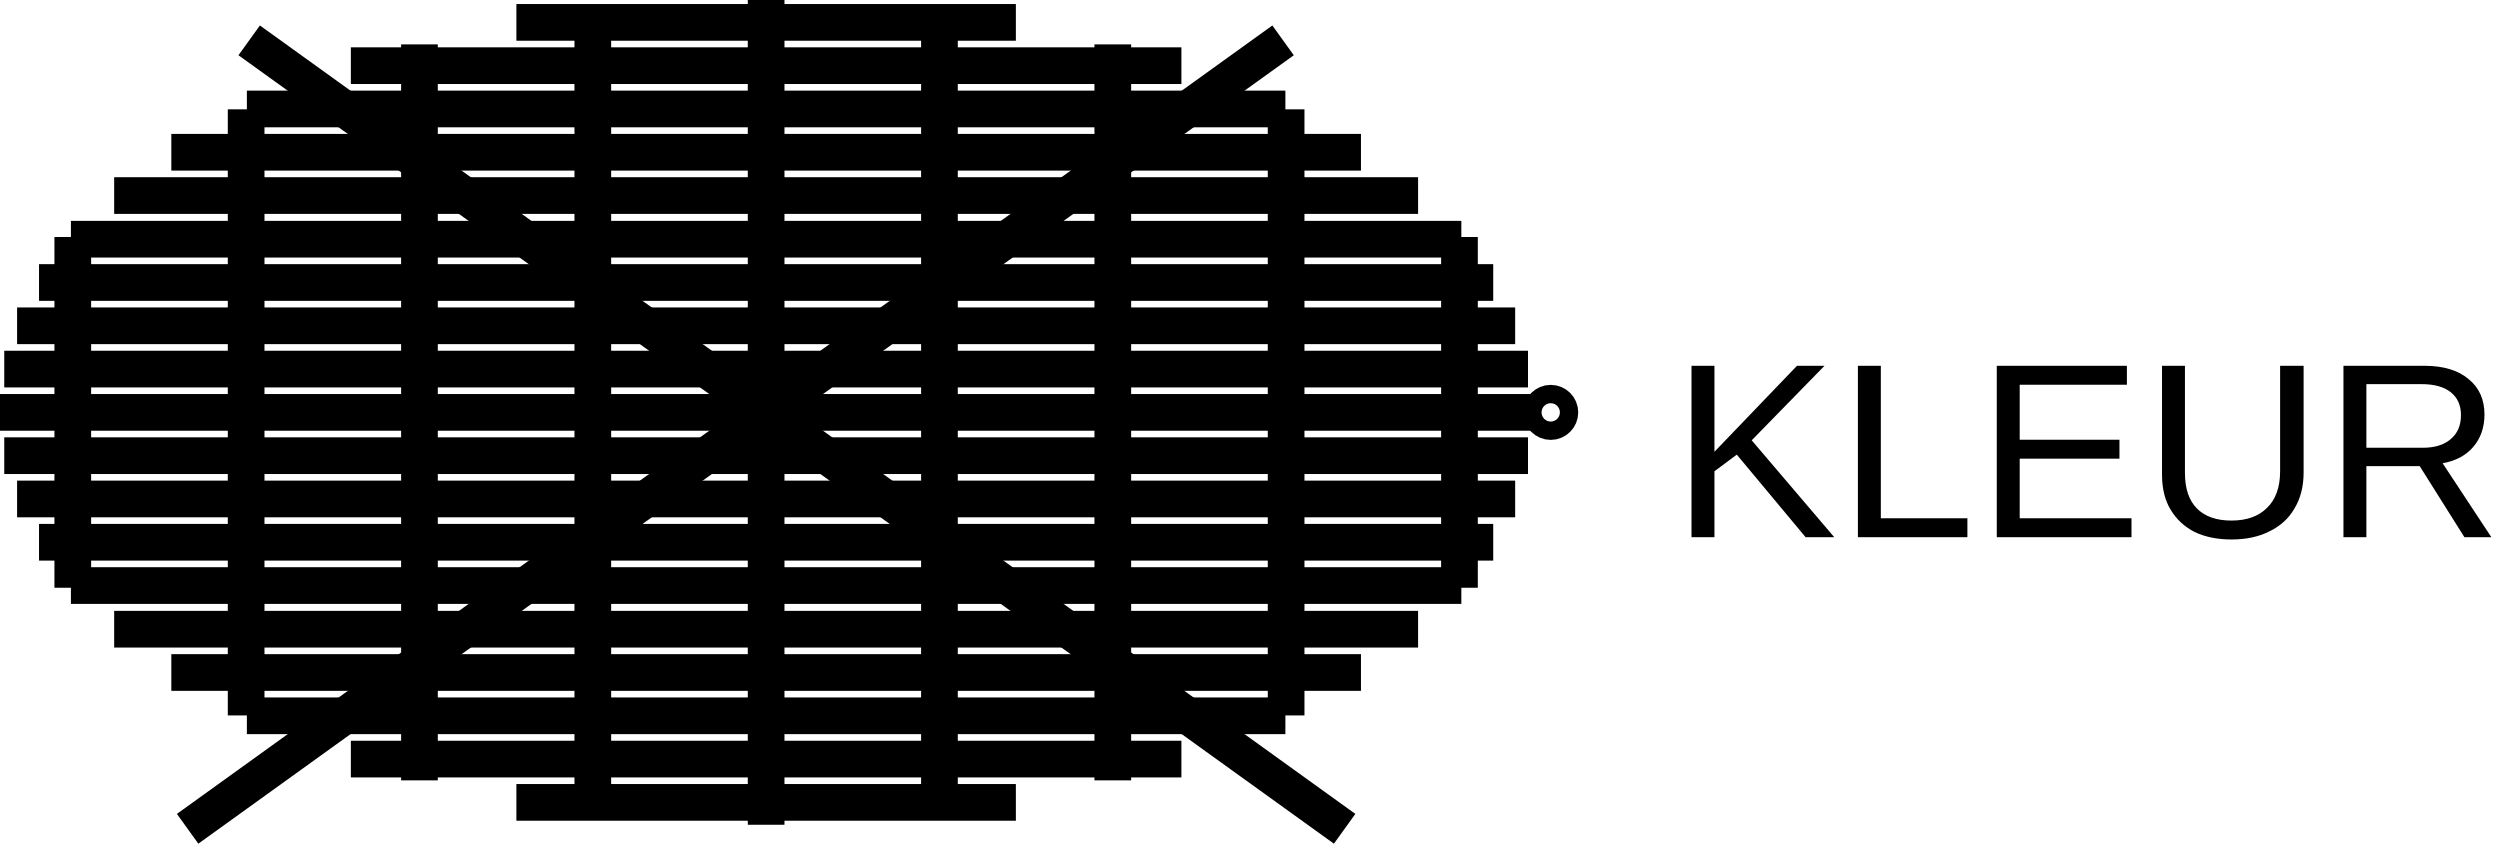
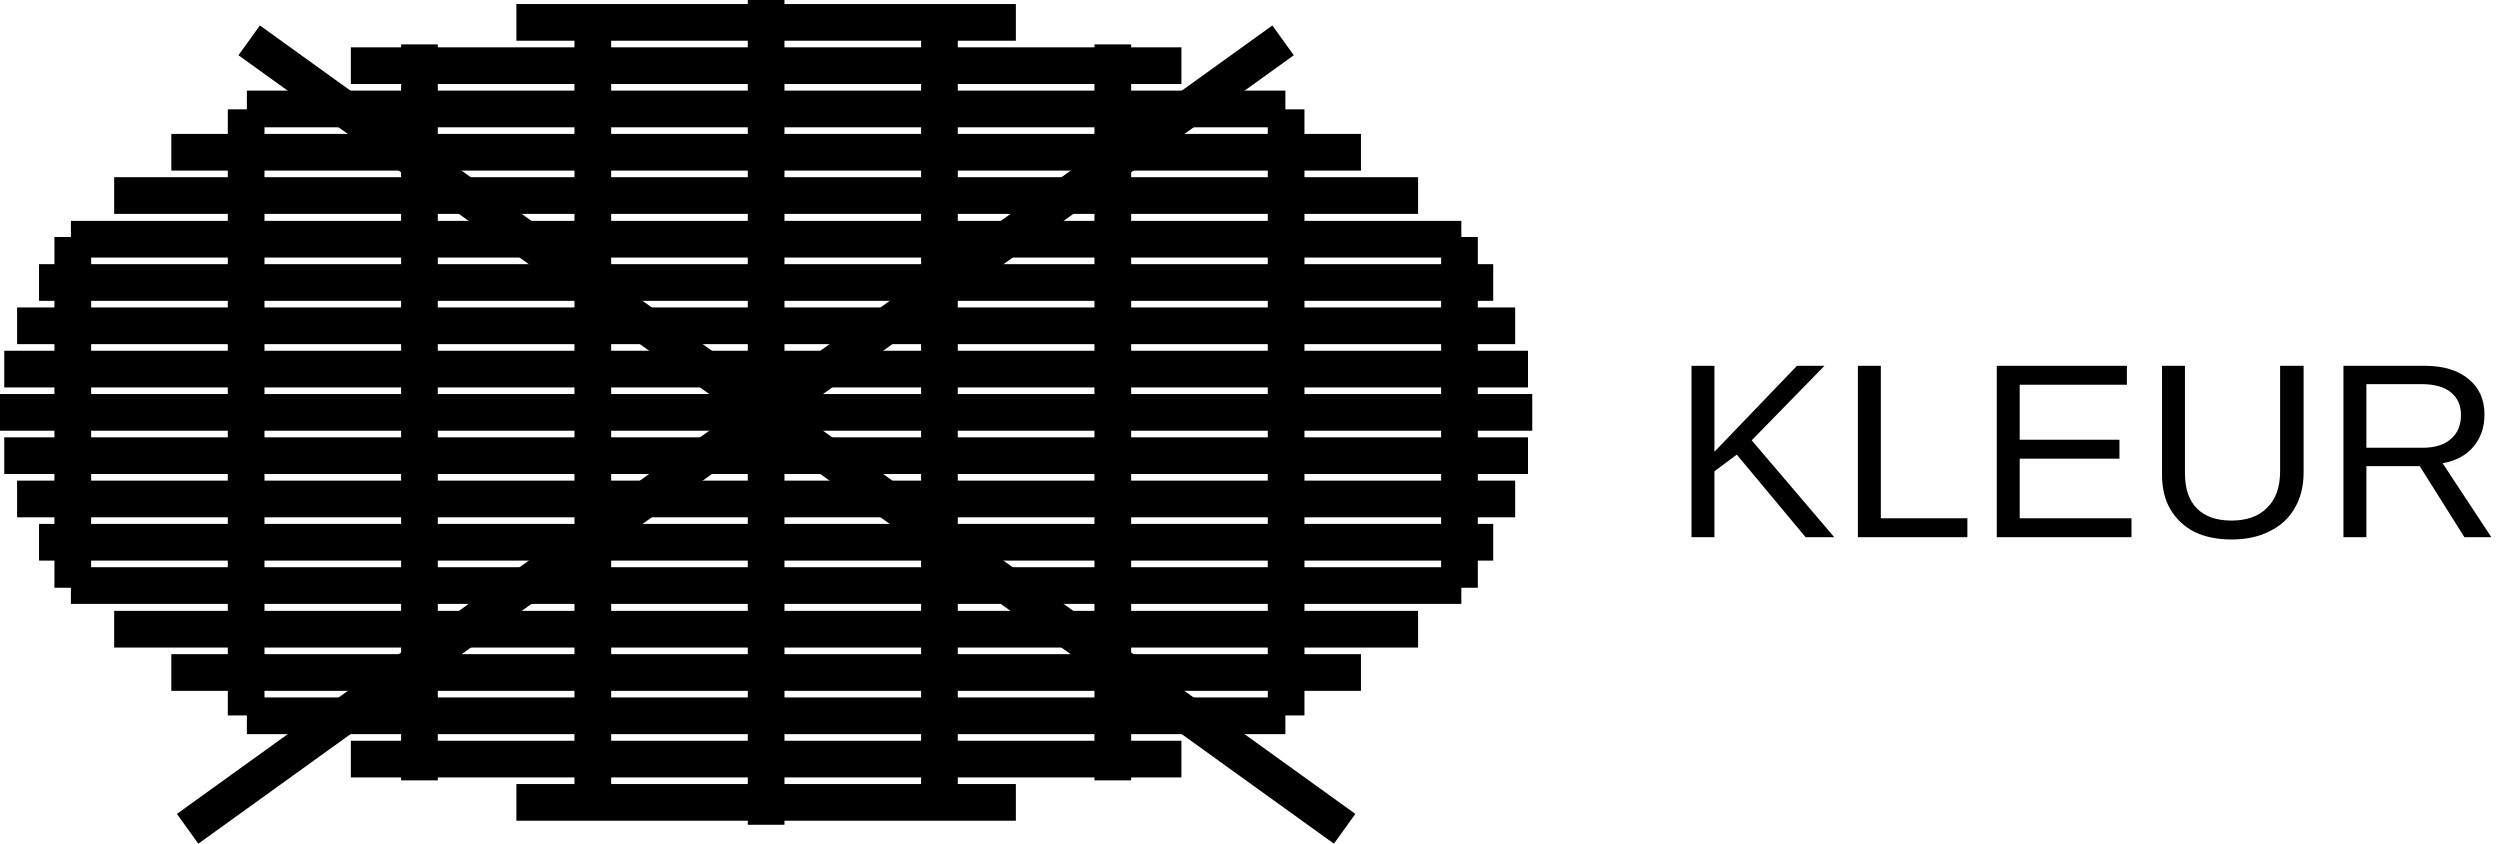
- <svg xmlns="http://www.w3.org/2000/svg" viewBox="0 0 68.141 22.996" width="68.141mm" height="22.996mm" version="1.1" id="svg37">
+ <svg xmlns="http://www.w3.org/2000/svg" viewBox="0 0 68.141 22.996" width="68.141mm" height="22.996mm" version="1.1" id="svg36">
  <defs id="defs4">
    <marker id="DistanceX" orient="auto" refX="0" refY="0" style="overflow:visible">
      <path d="M 3,-3 -3,3 M 0,-5 V 5" style="stroke:#000000;stroke-width:0.5" id="path1" />
    </marker>
    <pattern id="Hatch" patternUnits="userSpaceOnUse" width="8" height="8" x="0" y="0">
      <path d="M8 4 l-4,4" stroke="#000000" stroke-width="0.25" linecap="square" id="path2" />
      <path d="M6 2 l-4,4" stroke="#000000" stroke-width="0.25" linecap="square" id="path3" />
      <path d="M4 0 l-4,4" stroke="#000000" stroke-width="0.25" linecap="square" id="path4" />
    </pattern>
    <symbol id="*Model_Space" />
    <symbol id="*Paper_Space" />
  </defs>
-   <g id="g37" transform="translate(20.8819,-1111.28)">
+   <g id="g36" transform="translate(20.8819,-1111.28)">
    <path style="fill:none;stroke:#000000" d="m 18.898,1127.3 v -9.56" id="path5" />
    <path style="fill:none;stroke:#000000" d="m 9.449,1132.55 v -20.06" id="path6" />
    <path style="fill:none;stroke:#000000" d="m 0,1133.76 v -22.48" id="path7" />
    <path style="fill:none;stroke:#000000" d="m -9.449,1132.55 v -20.06" id="path8" />
    <path style="fill:none;stroke:#000000" d="m -18.898,1127.3 v -9.56" id="path9" />
    <path style="fill:none;stroke:#000000" d="m 14.173,1130.78 v -16.52" id="path10" />
    <path style="fill:none;stroke:#000000" d="m 4.724,1133.47 v -21.9" id="path11" />
    <path style="fill:none;stroke:#000000" d="m -4.724,1133.47 v -21.9" id="path12" />
    <path style="fill:none;stroke:#000000" d="m -14.173,1130.78 v -16.52" id="path13" />
    <path style="fill:none;stroke:#000000" d="M -6.807,1111.89 H 6.807" id="path14" />
    <path style="fill:none;stroke:#000000" d="M -14.153,1114.25 H 14.153" id="path15" />
    <path style="fill:none;stroke:#000000" d="M -17.77,1116.61 H 17.77" id="path16" />
    <path style="fill:none;stroke:#000000" d="M -19.818,1118.98 H 19.818" id="path17" />
    <path style="fill:none;stroke:#000000" d="M -20.766,1121.34 H 20.766" id="path18" />
    <path style="fill:none;stroke:#000000" d="M -20.766,1123.7 H 20.766" id="path19" />
    <path style="fill:none;stroke:#000000" d="M -19.818,1126.06 H 19.818" id="path20" />
    <path style="fill:none;stroke:#000000" d="M -17.77,1128.43 H 17.77" id="path21" />
    <path style="fill:none;stroke:#000000" d="M -14.153,1130.79 H 14.153" id="path22" />
    <path style="fill:none;stroke:#000000" d="M -6.807,1133.15 H 6.807" id="path23" />
    <path style="fill:none;stroke:#000000" d="M -11.319,1113.07 H 11.319" id="path24" />
    <path style="fill:none;stroke:#000000" d="m -16.212,1115.43 h 32.425" id="path25" />
    <path style="fill:none;stroke:#000000" d="M -18.949,1117.8 H 18.949" id="path26" />
    <path style="fill:none;stroke:#000000" d="M -20.416,1120.16 H 20.416" id="path27" />
-     <path d="m 21.635,1122.52 a 0.25,0.25 0 0 0 -0.5,0 0.25,0.25 0 0 0 0.5,0 z" style="fill:none;stroke:#000000" id="path28" />
-     <path style="fill:none;stroke:#000000" d="M -20.882,1122.52 H 20.882" id="path29" />
-     <path style="fill:none;stroke:#000000" d="M -20.416,1124.88 H 20.416" id="path30" />
-     <path style="fill:none;stroke:#000000" d="M -18.949,1127.24 H 18.949" id="path31" />
-     <path style="fill:none;stroke:#000000" d="m -16.212,1129.61 h 32.425" id="path32" />
-     <path style="fill:none;stroke:#000000" d="M -11.319,1131.97 H 11.319" id="path33" />
-     <text x="24.661" y="1125.921" style="font-size:6.803px;line-height:125%;font-family:Arial;text-anchor:start;fill:#000000" id="text33">
-       <tspan dx="0" dy="0" id="tspan33" x="24.661" y="1125.921">KLEUR</tspan>
+     <path style="fill:none;stroke:#000000" d="M -20.882,1122.52 H 20.882" id="path28" />
+     <path style="fill:none;stroke:#000000" d="M -20.416,1124.88 H 20.416" id="path29" />
+     <path style="fill:none;stroke:#000000" d="M -18.949,1127.24 H 18.949" id="path30" />
+     <path style="fill:none;stroke:#000000" d="m -16.212,1129.61 h 32.425" id="path31" />
+     <path style="fill:none;stroke:#000000" d="M -11.319,1131.97 H 11.319" id="path32" />
+     <text x="24.661" y="1125.921" style="font-size:6.803px;line-height:125%;font-family:Arial;text-anchor:start;fill:#000000" id="text32">
+       <tspan dx="0" dy="0" id="tspan32" x="24.661" y="1125.921">KLEUR</tspan>
    </text>
-     <path style="fill:none;stroke:#000000" d="m 0,1122.52 14.09,-10.14" id="path34" />
-     <path style="fill:none;stroke:#000000" d="m 0,1122.52 15.768,11.35" id="path35" />
-     <path style="fill:none;stroke:#000000" d="m 0,1122.52 -14.09,-10.14" id="path36" />
-     <path style="fill:none;stroke:#000000" d="m 0,1122.52 -15.768,11.35" id="path37" />
+     <path style="fill:none;stroke:#000000" d="m 0,1122.52 14.09,-10.14" id="path33" />
+     <path style="fill:none;stroke:#000000" d="m 0,1122.52 15.768,11.35" id="path34" />
+     <path style="fill:none;stroke:#000000" d="m 0,1122.52 -14.09,-10.14" id="path35" />
+     <path style="fill:none;stroke:#000000" d="m 0,1122.52 -15.768,11.35" id="path36" />
  </g>
</svg>
